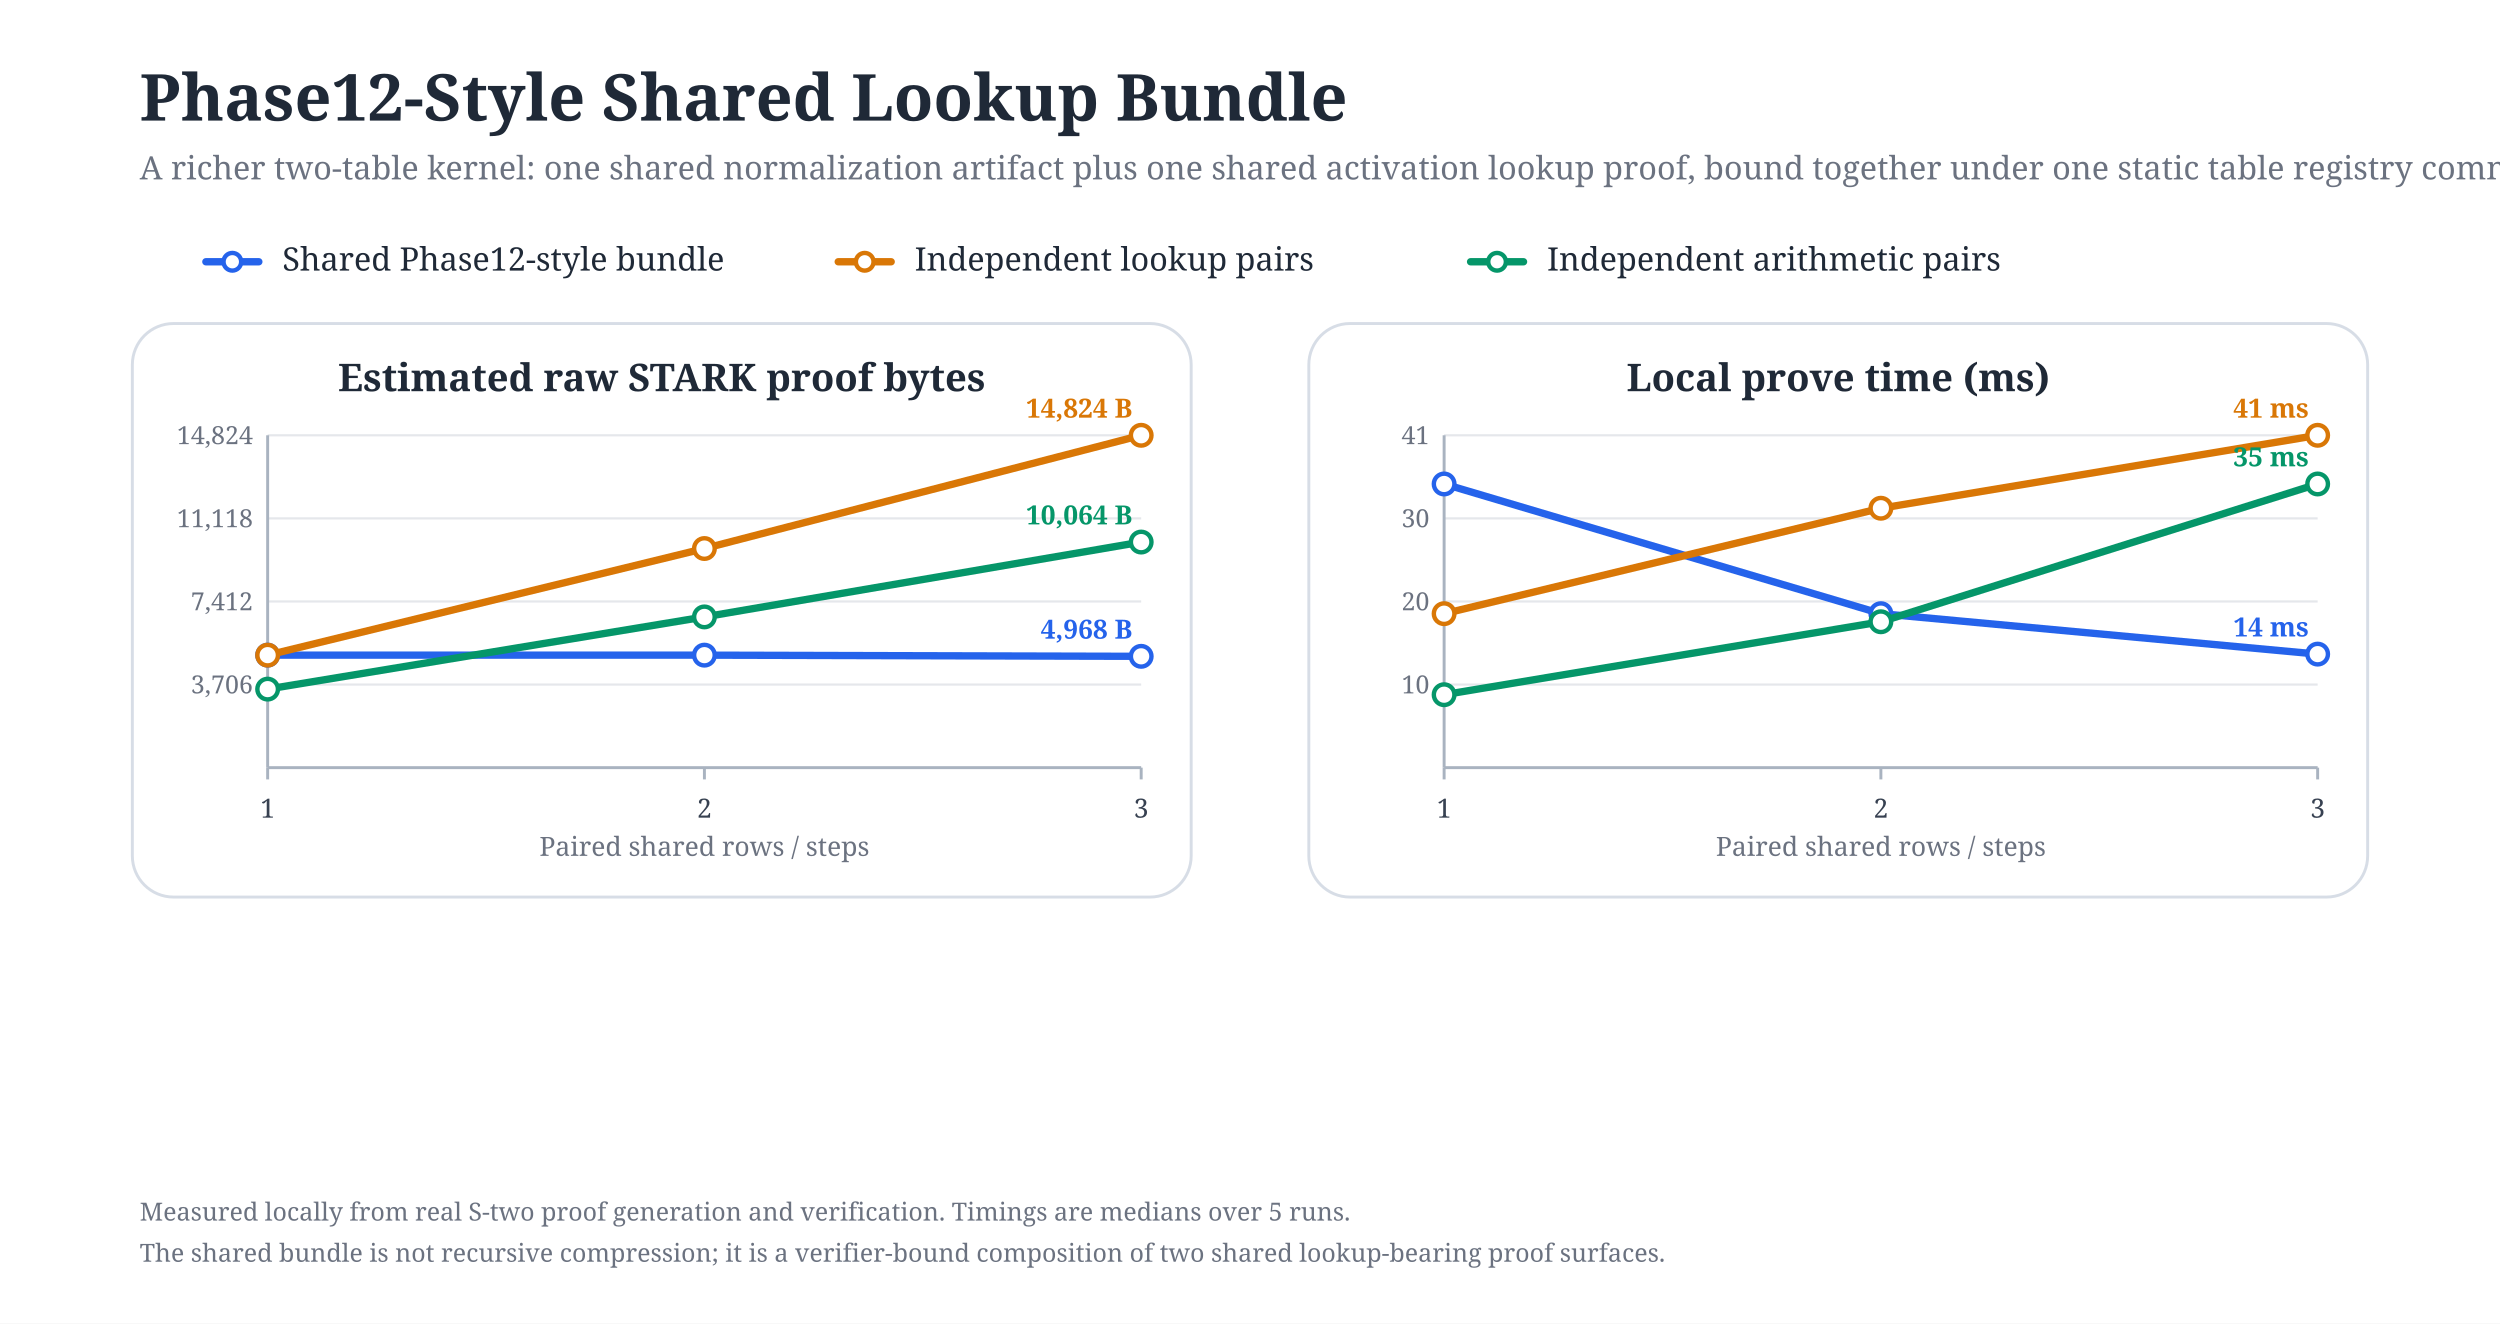
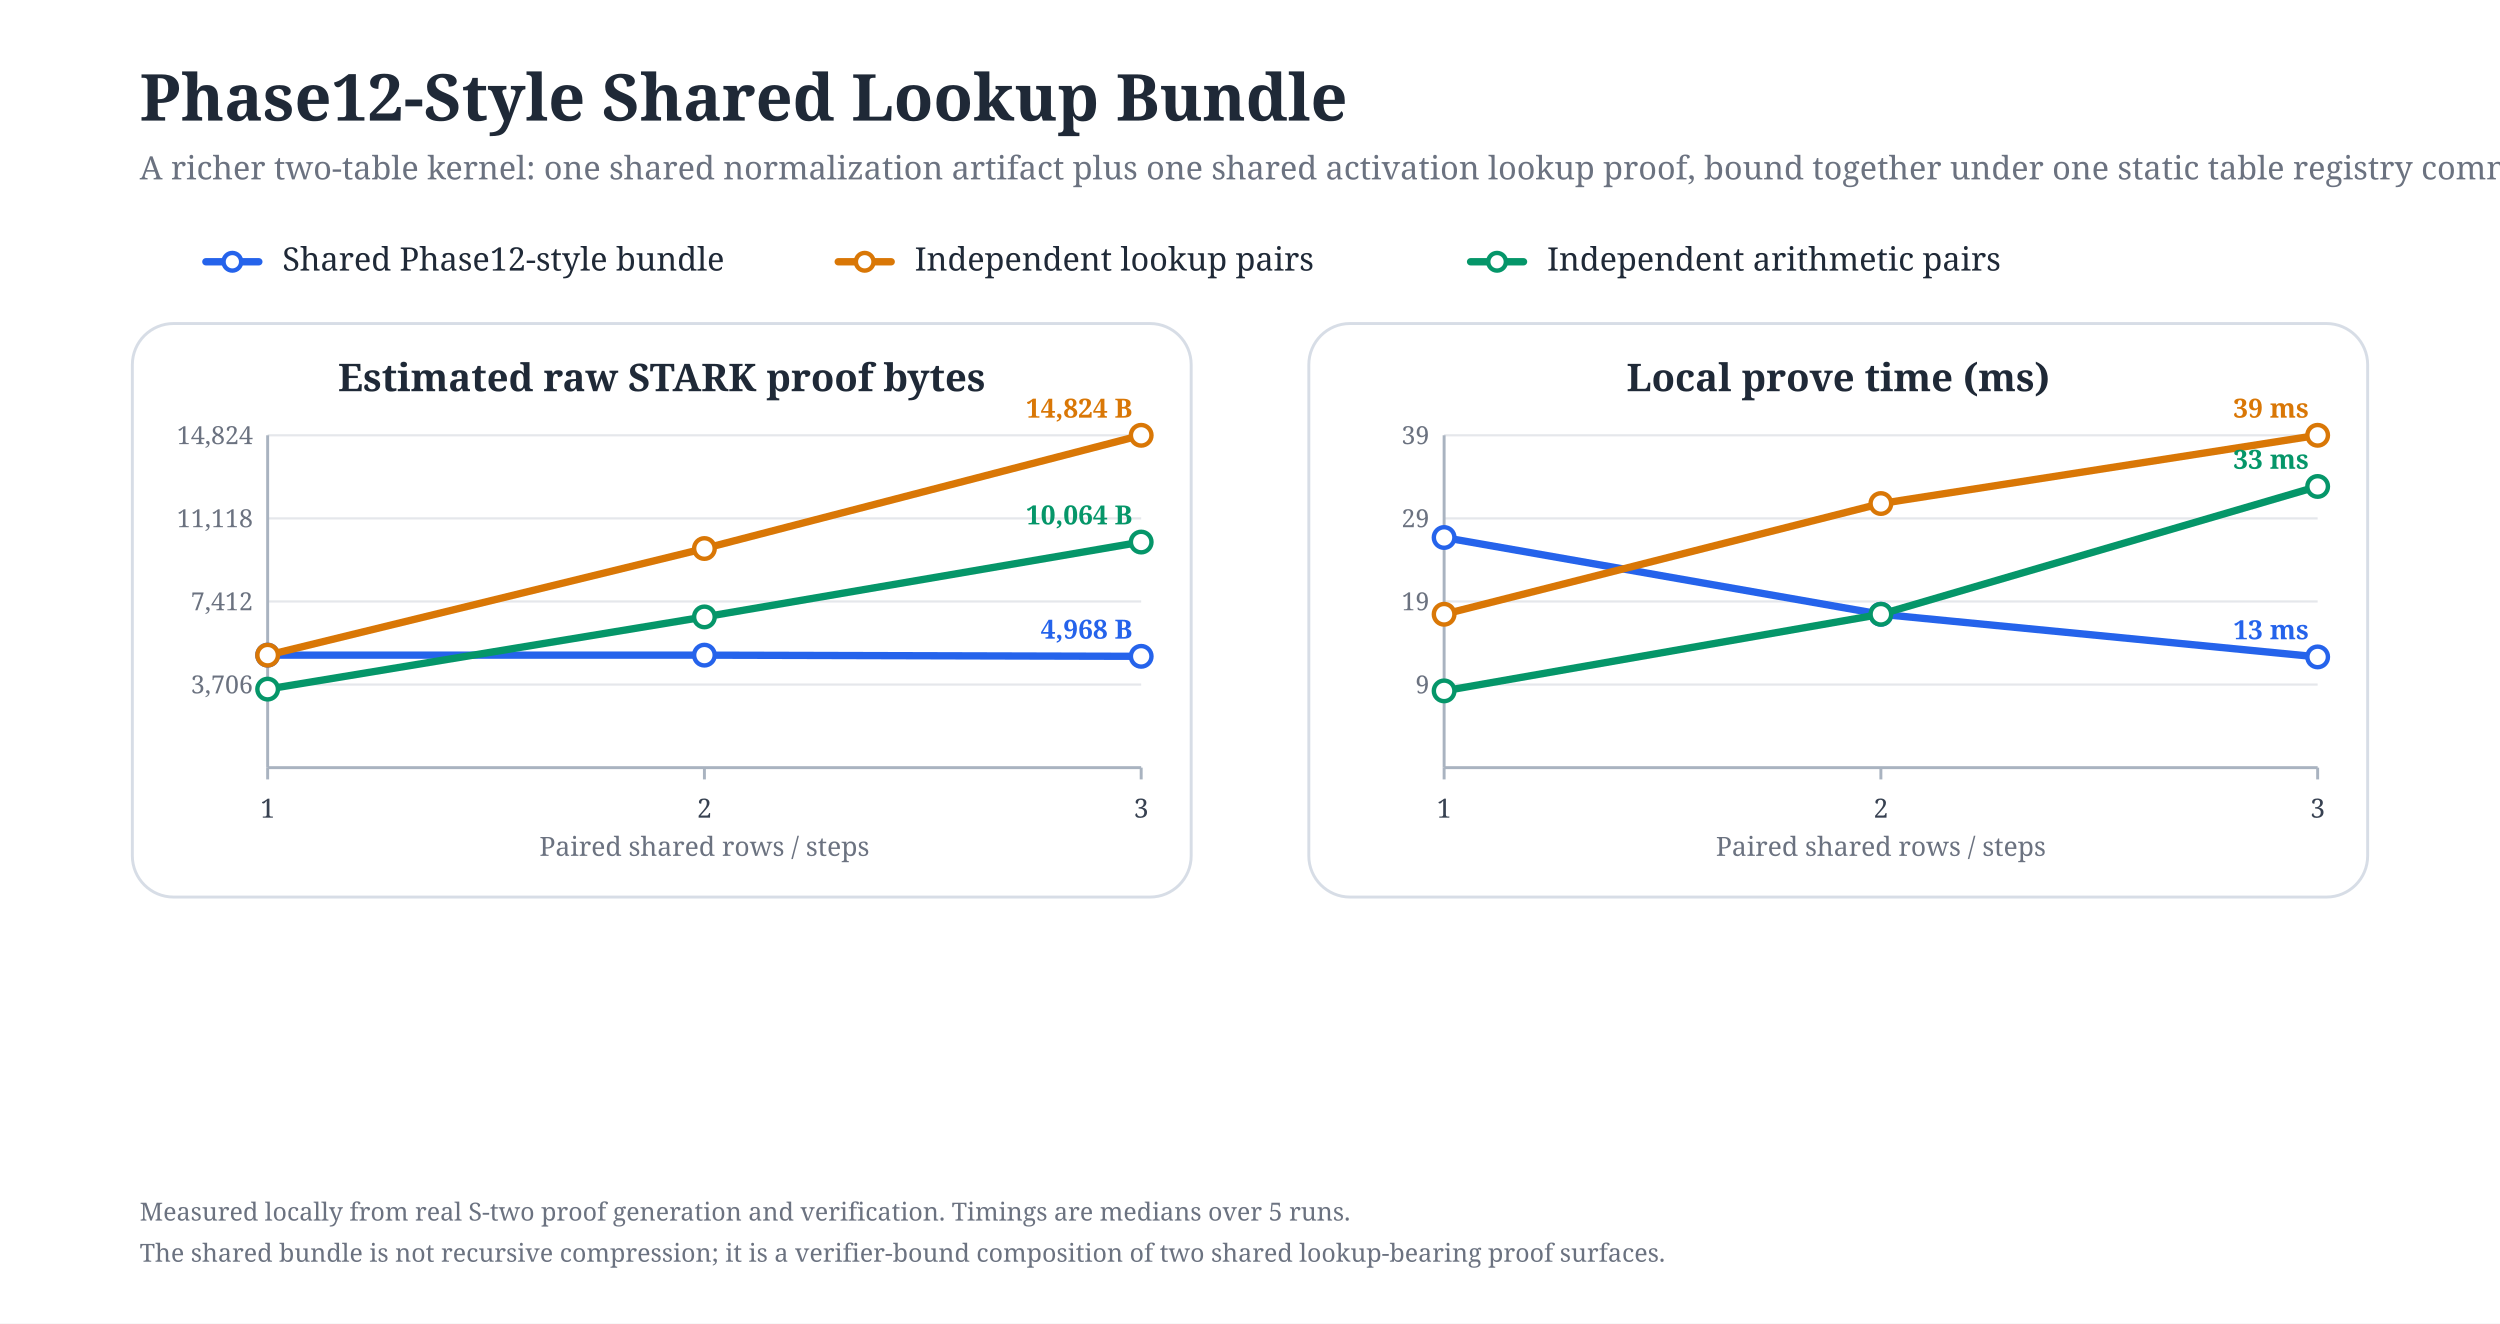
<svg xmlns="http://www.w3.org/2000/svg" width="1700" height="900" viewBox="0 0 1700 900">
  <rect width="1700" height="900" fill="white" />
  <text x="95.0" y="82.0" text-anchor="start" font-family="STIX Two Text, Georgia, serif" font-size="44" font-weight="700" fill="#1F2937">Phase12-Style Shared Lookup Bundle</text>
  <text x="95.0" y="122.0" text-anchor="start" font-family="STIX Two Text, Georgia, serif" font-size="22" font-weight="400" fill="#6B7280">A richer two-table kernel: one shared normalization artifact plus one shared activation lookup proof, bound together under one static table registry commitment.</text>
  <line x1="140" y1="178" x2="176" y2="178" stroke="#2563EB" stroke-width="5" stroke-linecap="round" />
  <circle cx="158" cy="178" r="6" fill="white" stroke="#2563EB" stroke-width="3" />
  <text x="192.0" y="184.0" text-anchor="start" font-family="STIX Two Text, Georgia, serif" font-size="22" font-weight="400" fill="#1F2937">Shared Phase12-style bundle</text>
  <line x1="570" y1="178" x2="606" y2="178" stroke="#D97706" stroke-width="5" stroke-linecap="round" />
  <circle cx="588" cy="178" r="6" fill="white" stroke="#D97706" stroke-width="3" />
  <text x="622.0" y="184.0" text-anchor="start" font-family="STIX Two Text, Georgia, serif" font-size="22" font-weight="400" fill="#1F2937">Independent lookup pairs</text>
  <line x1="1000" y1="178" x2="1036" y2="178" stroke="#059669" stroke-width="5" stroke-linecap="round" />
  <circle cx="1018" cy="178" r="6" fill="white" stroke="#059669" stroke-width="3" />
  <text x="1052.0" y="184.0" text-anchor="start" font-family="STIX Two Text, Georgia, serif" font-size="22" font-weight="400" fill="#1F2937">Independent arithmetic pairs</text>
  <rect x="90" y="220" width="720" height="390" rx="28" fill="white" stroke="#D7DDE6" stroke-width="2" />
  <text x="450.0" y="266.0" text-anchor="middle" font-family="STIX Two Text, Georgia, serif" font-size="26" font-weight="600" fill="#1F2937">Estimated raw STARK proof bytes</text>
  <line x1="182" y1="465.5" x2="776" y2="465.5" stroke="#E5E7EB" stroke-width="1.5" />
  <text x="172.0" y="471.5" text-anchor="end" font-family="STIX Two Text, Georgia, serif" font-size="17" font-weight="400" fill="#6B7280">3,706</text>
  <line x1="182" y1="409.0" x2="776" y2="409.0" stroke="#E5E7EB" stroke-width="1.5" />
  <text x="172.0" y="415.0" text-anchor="end" font-family="STIX Two Text, Georgia, serif" font-size="17" font-weight="400" fill="#6B7280">7,412</text>
  <line x1="182" y1="352.5" x2="776" y2="352.5" stroke="#E5E7EB" stroke-width="1.5" />
  <text x="172.0" y="358.5" text-anchor="end" font-family="STIX Two Text, Georgia, serif" font-size="17" font-weight="400" fill="#6B7280">11,118</text>
  <line x1="182" y1="296.0" x2="776" y2="296.0" stroke="#E5E7EB" stroke-width="1.5" />
  <text x="172.0" y="302.0" text-anchor="end" font-family="STIX Two Text, Georgia, serif" font-size="17" font-weight="400" fill="#6B7280">14,824</text>
  <line x1="182" y1="522" x2="776" y2="522" stroke="#A9B3C0" stroke-width="2" />
  <line x1="182" y1="296" x2="182" y2="522" stroke="#A9B3C0" stroke-width="2" />
  <line x1="182.0" y1="522" x2="182.0" y2="530" stroke="#A9B3C0" stroke-width="2" />
  <text x="182.0" y="556.0" text-anchor="middle" font-family="STIX Two Text, Georgia, serif" font-size="18" font-weight="400" fill="#374151">1</text>
  <line x1="479.0" y1="522" x2="479.0" y2="530" stroke="#A9B3C0" stroke-width="2" />
  <text x="479.0" y="556.0" text-anchor="middle" font-family="STIX Two Text, Georgia, serif" font-size="18" font-weight="400" fill="#374151">2</text>
  <line x1="776.0" y1="522" x2="776.0" y2="530" stroke="#A9B3C0" stroke-width="2" />
  <text x="776.0" y="556.0" text-anchor="middle" font-family="STIX Two Text, Georgia, serif" font-size="18" font-weight="400" fill="#374151">3</text>
  <text x="479.0" y="582.0" text-anchor="middle" font-family="STIX Two Text, Georgia, serif" font-size="18" font-weight="400" fill="#6B7280">Paired shared rows / steps</text>
  <path d="M 182.0 445.5 L 479.0 445.5 L 776.0 446.3" fill="none" stroke="#2563EB" stroke-width="5" stroke-linecap="round" stroke-linejoin="round" />
  <circle cx="182.0" cy="445.5" r="7" fill="white" stroke="#2563EB" stroke-width="3" />
  <circle cx="479.0" cy="445.5" r="7" fill="white" stroke="#2563EB" stroke-width="3" />
  <circle cx="776.0" cy="446.3" r="7" fill="white" stroke="#2563EB" stroke-width="3" />
  <text x="770.0" y="434.3" text-anchor="end" font-family="STIX Two Text, Georgia, serif" font-size="18" font-weight="600" fill="#2563EB">4,968 B</text>
  <path d="M 182.0 445.5 L 479.0 373.0 L 776.0 296.0" fill="none" stroke="#D97706" stroke-width="5" stroke-linecap="round" stroke-linejoin="round" />
  <circle cx="182.0" cy="445.5" r="7" fill="white" stroke="#D97706" stroke-width="3" />
  <circle cx="479.0" cy="373.0" r="7" fill="white" stroke="#D97706" stroke-width="3" />
  <circle cx="776.0" cy="296.0" r="7" fill="white" stroke="#D97706" stroke-width="3" />
  <text x="770.0" y="284.0" text-anchor="end" font-family="STIX Two Text, Georgia, serif" font-size="18" font-weight="600" fill="#D97706">14,824 B</text>
  <path d="M 182.0 468.6 L 479.0 419.5 L 776.0 368.6" fill="none" stroke="#059669" stroke-width="5" stroke-linecap="round" stroke-linejoin="round" />
  <circle cx="182.0" cy="468.6" r="7" fill="white" stroke="#059669" stroke-width="3" />
  <circle cx="479.0" cy="419.5" r="7" fill="white" stroke="#059669" stroke-width="3" />
  <circle cx="776.0" cy="368.6" r="7" fill="white" stroke="#059669" stroke-width="3" />
  <text x="770.0" y="356.6" text-anchor="end" font-family="STIX Two Text, Georgia, serif" font-size="18" font-weight="600" fill="#059669">10,064 B</text>
  <rect x="890" y="220" width="720" height="390" rx="28" fill="white" stroke="#D7DDE6" stroke-width="2" />
  <text x="1250.0" y="266.0" text-anchor="middle" font-family="STIX Two Text, Georgia, serif" font-size="26" font-weight="600" fill="#1F2937">Local prove time (ms)</text>
  <line x1="982" y1="465.5" x2="1576" y2="465.5" stroke="#E5E7EB" stroke-width="1.5" />
-   <text x="972.0" y="471.5" text-anchor="end" font-family="STIX Two Text, Georgia, serif" font-size="17" font-weight="400" fill="#6B7280">10</text>
+   <text x="972.0" y="471.5" text-anchor="end" font-family="STIX Two Text, Georgia, serif" font-size="17" font-weight="400" fill="#6B7280">9</text>
  <line x1="982" y1="409.0" x2="1576" y2="409.0" stroke="#E5E7EB" stroke-width="1.5" />
-   <text x="972.0" y="415.0" text-anchor="end" font-family="STIX Two Text, Georgia, serif" font-size="17" font-weight="400" fill="#6B7280">20</text>
+   <text x="972.0" y="415.0" text-anchor="end" font-family="STIX Two Text, Georgia, serif" font-size="17" font-weight="400" fill="#6B7280">19</text>
  <line x1="982" y1="352.5" x2="1576" y2="352.5" stroke="#E5E7EB" stroke-width="1.5" />
-   <text x="972.0" y="358.5" text-anchor="end" font-family="STIX Two Text, Georgia, serif" font-size="17" font-weight="400" fill="#6B7280">30</text>
+   <text x="972.0" y="358.5" text-anchor="end" font-family="STIX Two Text, Georgia, serif" font-size="17" font-weight="400" fill="#6B7280">29</text>
  <line x1="982" y1="296.0" x2="1576" y2="296.0" stroke="#E5E7EB" stroke-width="1.5" />
-   <text x="972.0" y="302.0" text-anchor="end" font-family="STIX Two Text, Georgia, serif" font-size="17" font-weight="400" fill="#6B7280">41</text>
+   <text x="972.0" y="302.0" text-anchor="end" font-family="STIX Two Text, Georgia, serif" font-size="17" font-weight="400" fill="#6B7280">39</text>
  <line x1="982" y1="522" x2="1576" y2="522" stroke="#A9B3C0" stroke-width="2" />
  <line x1="982" y1="296" x2="982" y2="522" stroke="#A9B3C0" stroke-width="2" />
  <line x1="982.0" y1="522" x2="982.0" y2="530" stroke="#A9B3C0" stroke-width="2" />
  <text x="982.0" y="556.0" text-anchor="middle" font-family="STIX Two Text, Georgia, serif" font-size="18" font-weight="400" fill="#374151">1</text>
  <line x1="1279.0" y1="522" x2="1279.0" y2="530" stroke="#A9B3C0" stroke-width="2" />
  <text x="1279.0" y="556.0" text-anchor="middle" font-family="STIX Two Text, Georgia, serif" font-size="18" font-weight="400" fill="#374151">2</text>
  <line x1="1576.0" y1="522" x2="1576.0" y2="530" stroke="#A9B3C0" stroke-width="2" />
  <text x="1576.0" y="556.0" text-anchor="middle" font-family="STIX Two Text, Georgia, serif" font-size="18" font-weight="400" fill="#374151">3</text>
  <text x="1279.0" y="582.0" text-anchor="middle" font-family="STIX Two Text, Georgia, serif" font-size="18" font-weight="400" fill="#6B7280">Paired shared rows / steps</text>
-   <path d="M 982.0 329.1 L 1279.0 417.3 L 1576.0 444.8" fill="none" stroke="#2563EB" stroke-width="5" stroke-linecap="round" stroke-linejoin="round" />
-   <circle cx="982.0" cy="329.1" r="7" fill="white" stroke="#2563EB" stroke-width="3" />
-   <circle cx="1279.0" cy="417.3" r="7" fill="white" stroke="#2563EB" stroke-width="3" />
-   <circle cx="1576.0" cy="444.8" r="7" fill="white" stroke="#2563EB" stroke-width="3" />
-   <text x="1570.0" y="432.8" text-anchor="end" font-family="STIX Two Text, Georgia, serif" font-size="18" font-weight="600" fill="#2563EB">14 ms</text>
-   <path d="M 982.0 417.3 L 1279.0 345.6 L 1576.0 296.0" fill="none" stroke="#D97706" stroke-width="5" stroke-linecap="round" stroke-linejoin="round" />
-   <circle cx="982.0" cy="417.3" r="7" fill="white" stroke="#D97706" stroke-width="3" />
-   <circle cx="1279.0" cy="345.6" r="7" fill="white" stroke="#D97706" stroke-width="3" />
+   <path d="M 982.0 365.5 L 1279.0 417.7 L 1576.0 446.7" fill="none" stroke="#2563EB" stroke-width="5" stroke-linecap="round" stroke-linejoin="round" />
+   <circle cx="982.0" cy="365.5" r="7" fill="white" stroke="#2563EB" stroke-width="3" />
+   <circle cx="1279.0" cy="417.7" r="7" fill="white" stroke="#2563EB" stroke-width="3" />
+   <circle cx="1576.0" cy="446.7" r="7" fill="white" stroke="#2563EB" stroke-width="3" />
+   <text x="1570.0" y="434.7" text-anchor="end" font-family="STIX Two Text, Georgia, serif" font-size="18" font-weight="600" fill="#2563EB">13 ms</text>
+   <path d="M 982.0 417.7 L 1279.0 342.4 L 1576.0 296.0" fill="none" stroke="#D97706" stroke-width="5" stroke-linecap="round" stroke-linejoin="round" />
+   <circle cx="982.0" cy="417.7" r="7" fill="white" stroke="#D97706" stroke-width="3" />
+   <circle cx="1279.0" cy="342.4" r="7" fill="white" stroke="#D97706" stroke-width="3" />
  <circle cx="1576.0" cy="296.0" r="7" fill="white" stroke="#D97706" stroke-width="3" />
-   <text x="1570.0" y="284.0" text-anchor="end" font-family="STIX Two Text, Georgia, serif" font-size="18" font-weight="600" fill="#D97706">41 ms</text>
-   <path d="M 982.0 472.4 L 1279.0 422.8 L 1576.0 329.1" fill="none" stroke="#059669" stroke-width="5" stroke-linecap="round" stroke-linejoin="round" />
-   <circle cx="982.0" cy="472.4" r="7" fill="white" stroke="#059669" stroke-width="3" />
-   <circle cx="1279.0" cy="422.8" r="7" fill="white" stroke="#059669" stroke-width="3" />
-   <circle cx="1576.0" cy="329.1" r="7" fill="white" stroke="#059669" stroke-width="3" />
-   <text x="1570.0" y="317.1" text-anchor="end" font-family="STIX Two Text, Georgia, serif" font-size="18" font-weight="600" fill="#059669">35 ms</text>
+   <text x="1570.0" y="284.0" text-anchor="end" font-family="STIX Two Text, Georgia, serif" font-size="18" font-weight="600" fill="#D97706">39 ms</text>
+   <path d="M 982.0 469.8 L 1279.0 417.7 L 1576.0 330.8" fill="none" stroke="#059669" stroke-width="5" stroke-linecap="round" stroke-linejoin="round" />
+   <circle cx="982.0" cy="469.8" r="7" fill="white" stroke="#059669" stroke-width="3" />
+   <circle cx="1279.0" cy="417.7" r="7" fill="white" stroke="#059669" stroke-width="3" />
+   <circle cx="1576.0" cy="330.8" r="7" fill="white" stroke="#059669" stroke-width="3" />
+   <text x="1570.0" y="318.8" text-anchor="end" font-family="STIX Two Text, Georgia, serif" font-size="18" font-weight="600" fill="#059669">33 ms</text>
  <text x="95.0" y="830.0" text-anchor="start" font-family="STIX Two Text, Georgia, serif" font-size="17" font-weight="400" fill="#6B7280">Measured locally from real S-two proof generation and verification. Timings are medians over 5 runs.</text>
  <text x="95.0" y="858.0" text-anchor="start" font-family="STIX Two Text, Georgia, serif" font-size="17" font-weight="400" fill="#6B7280">The shared bundle is not recursive compression; it is a verifier-bound composition of two shared lookup-bearing proof surfaces.</text>
</svg>
